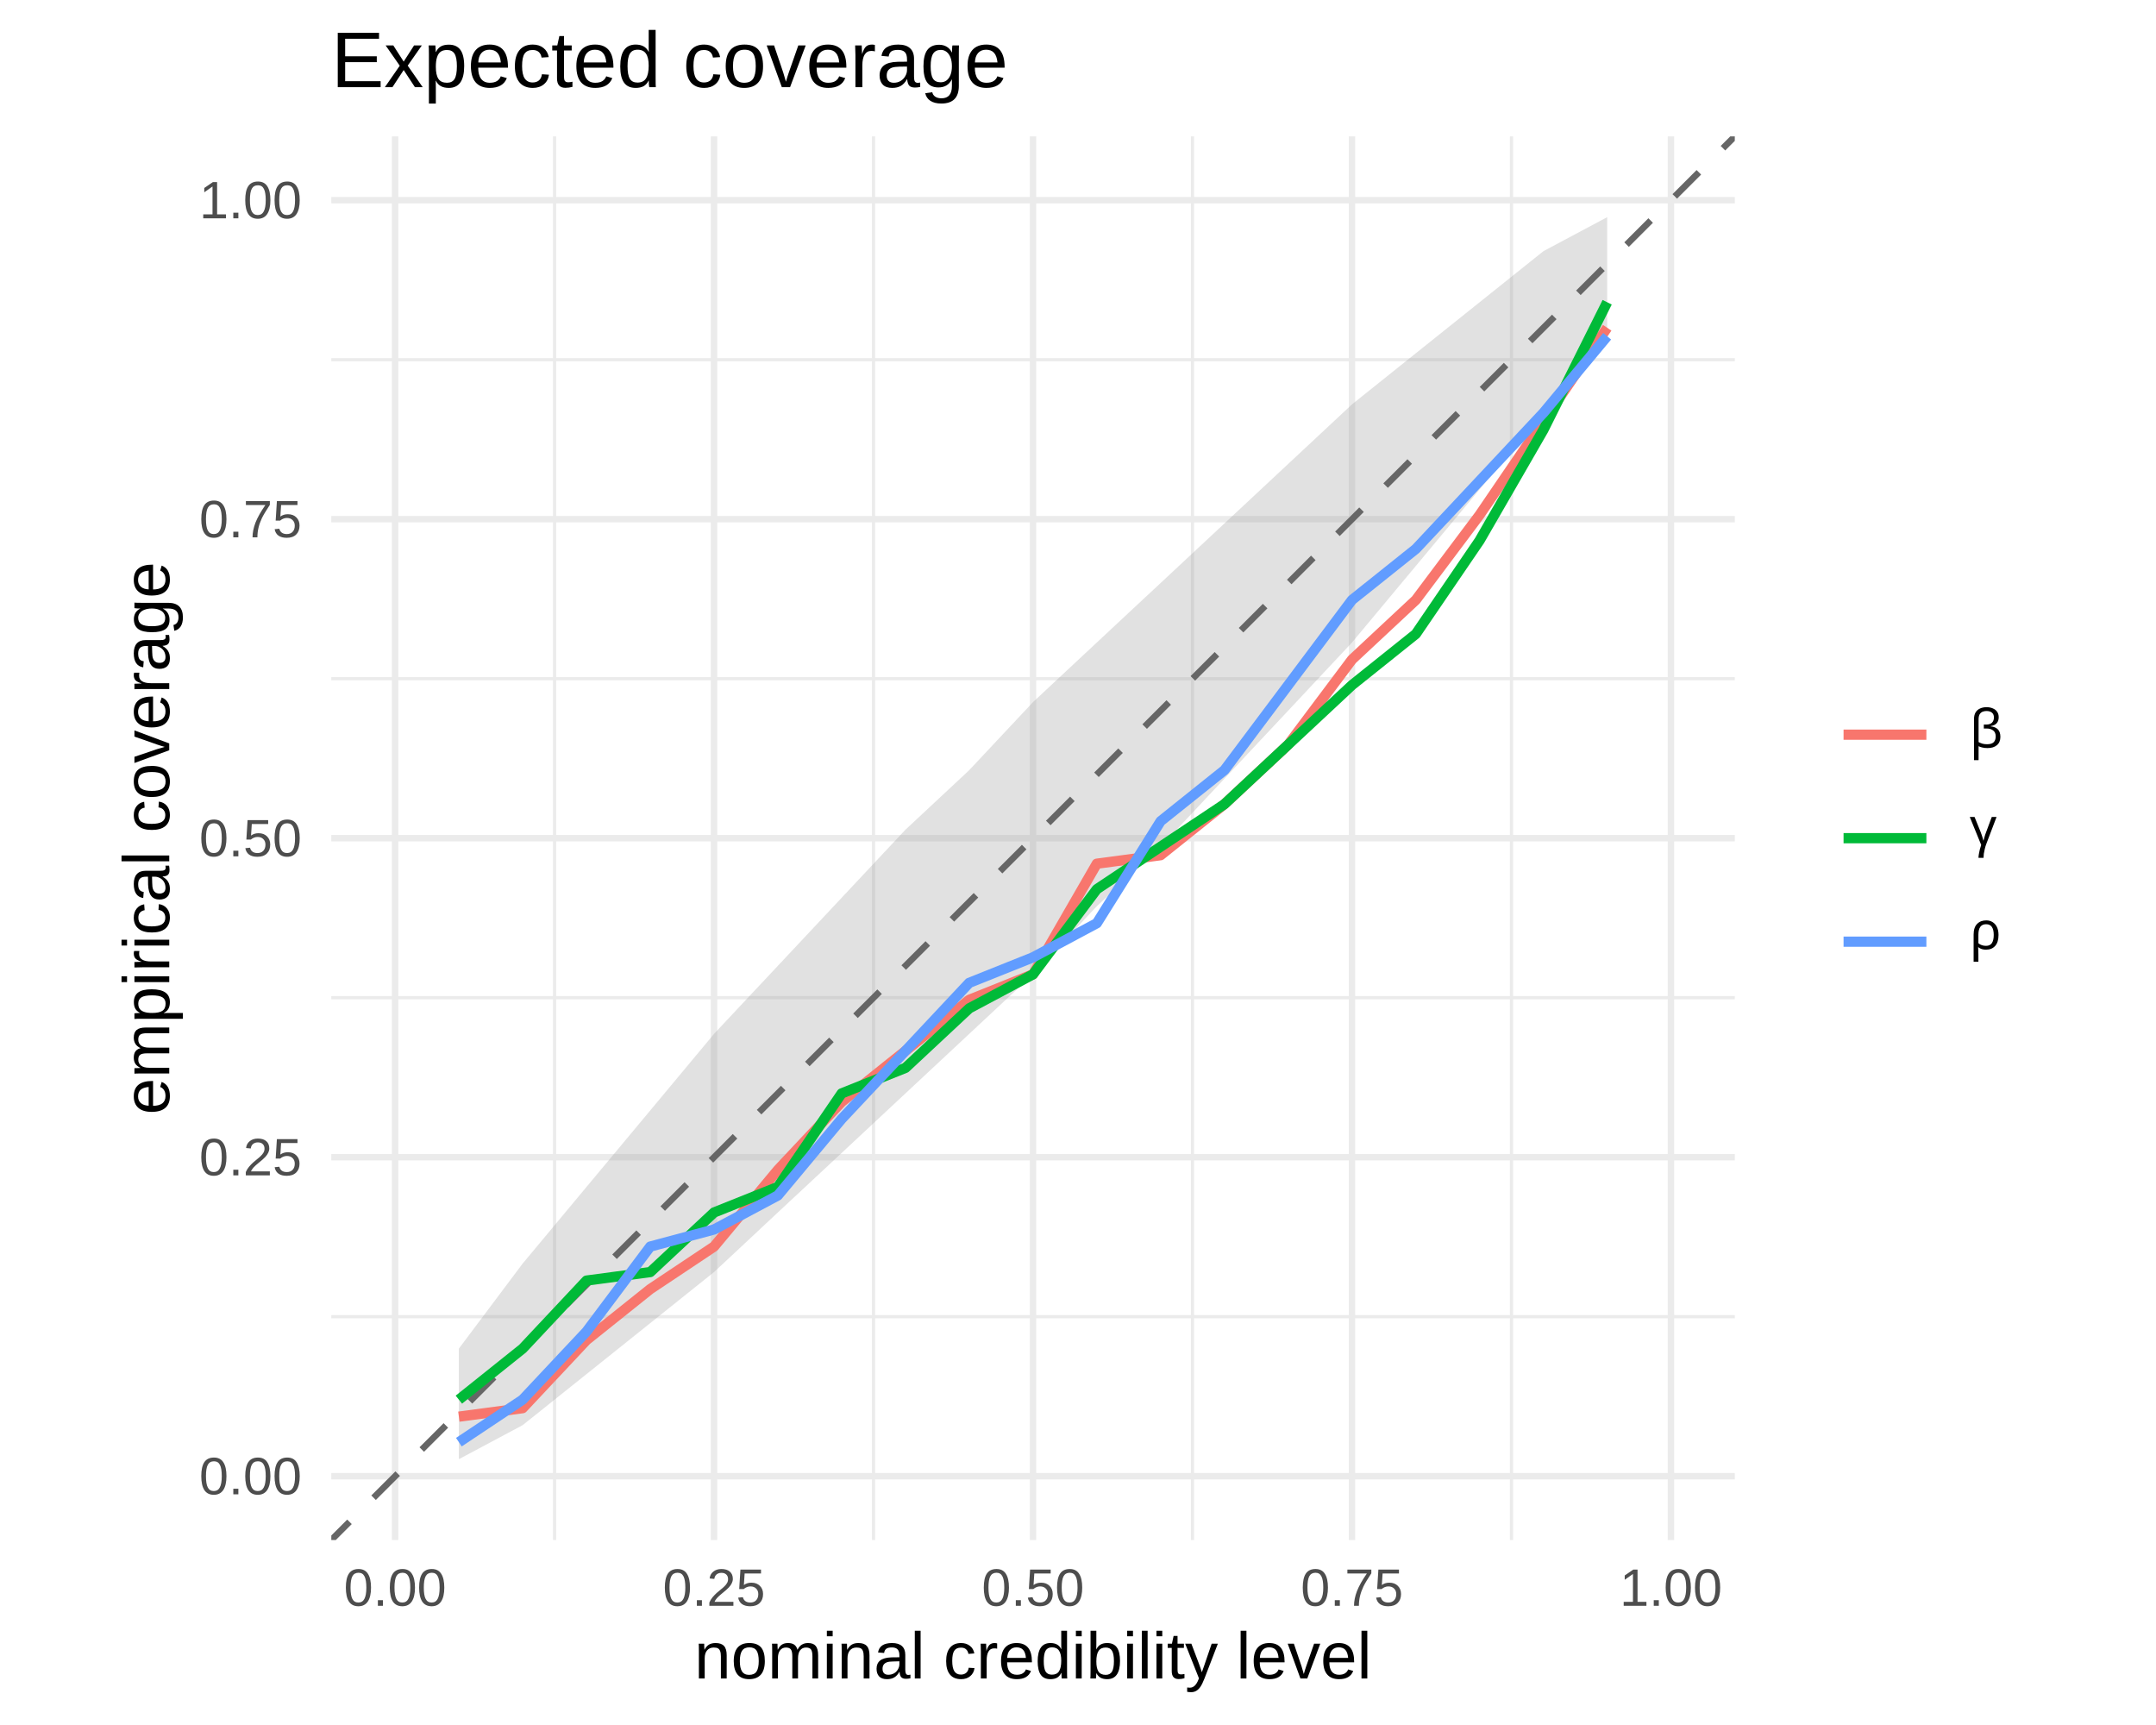
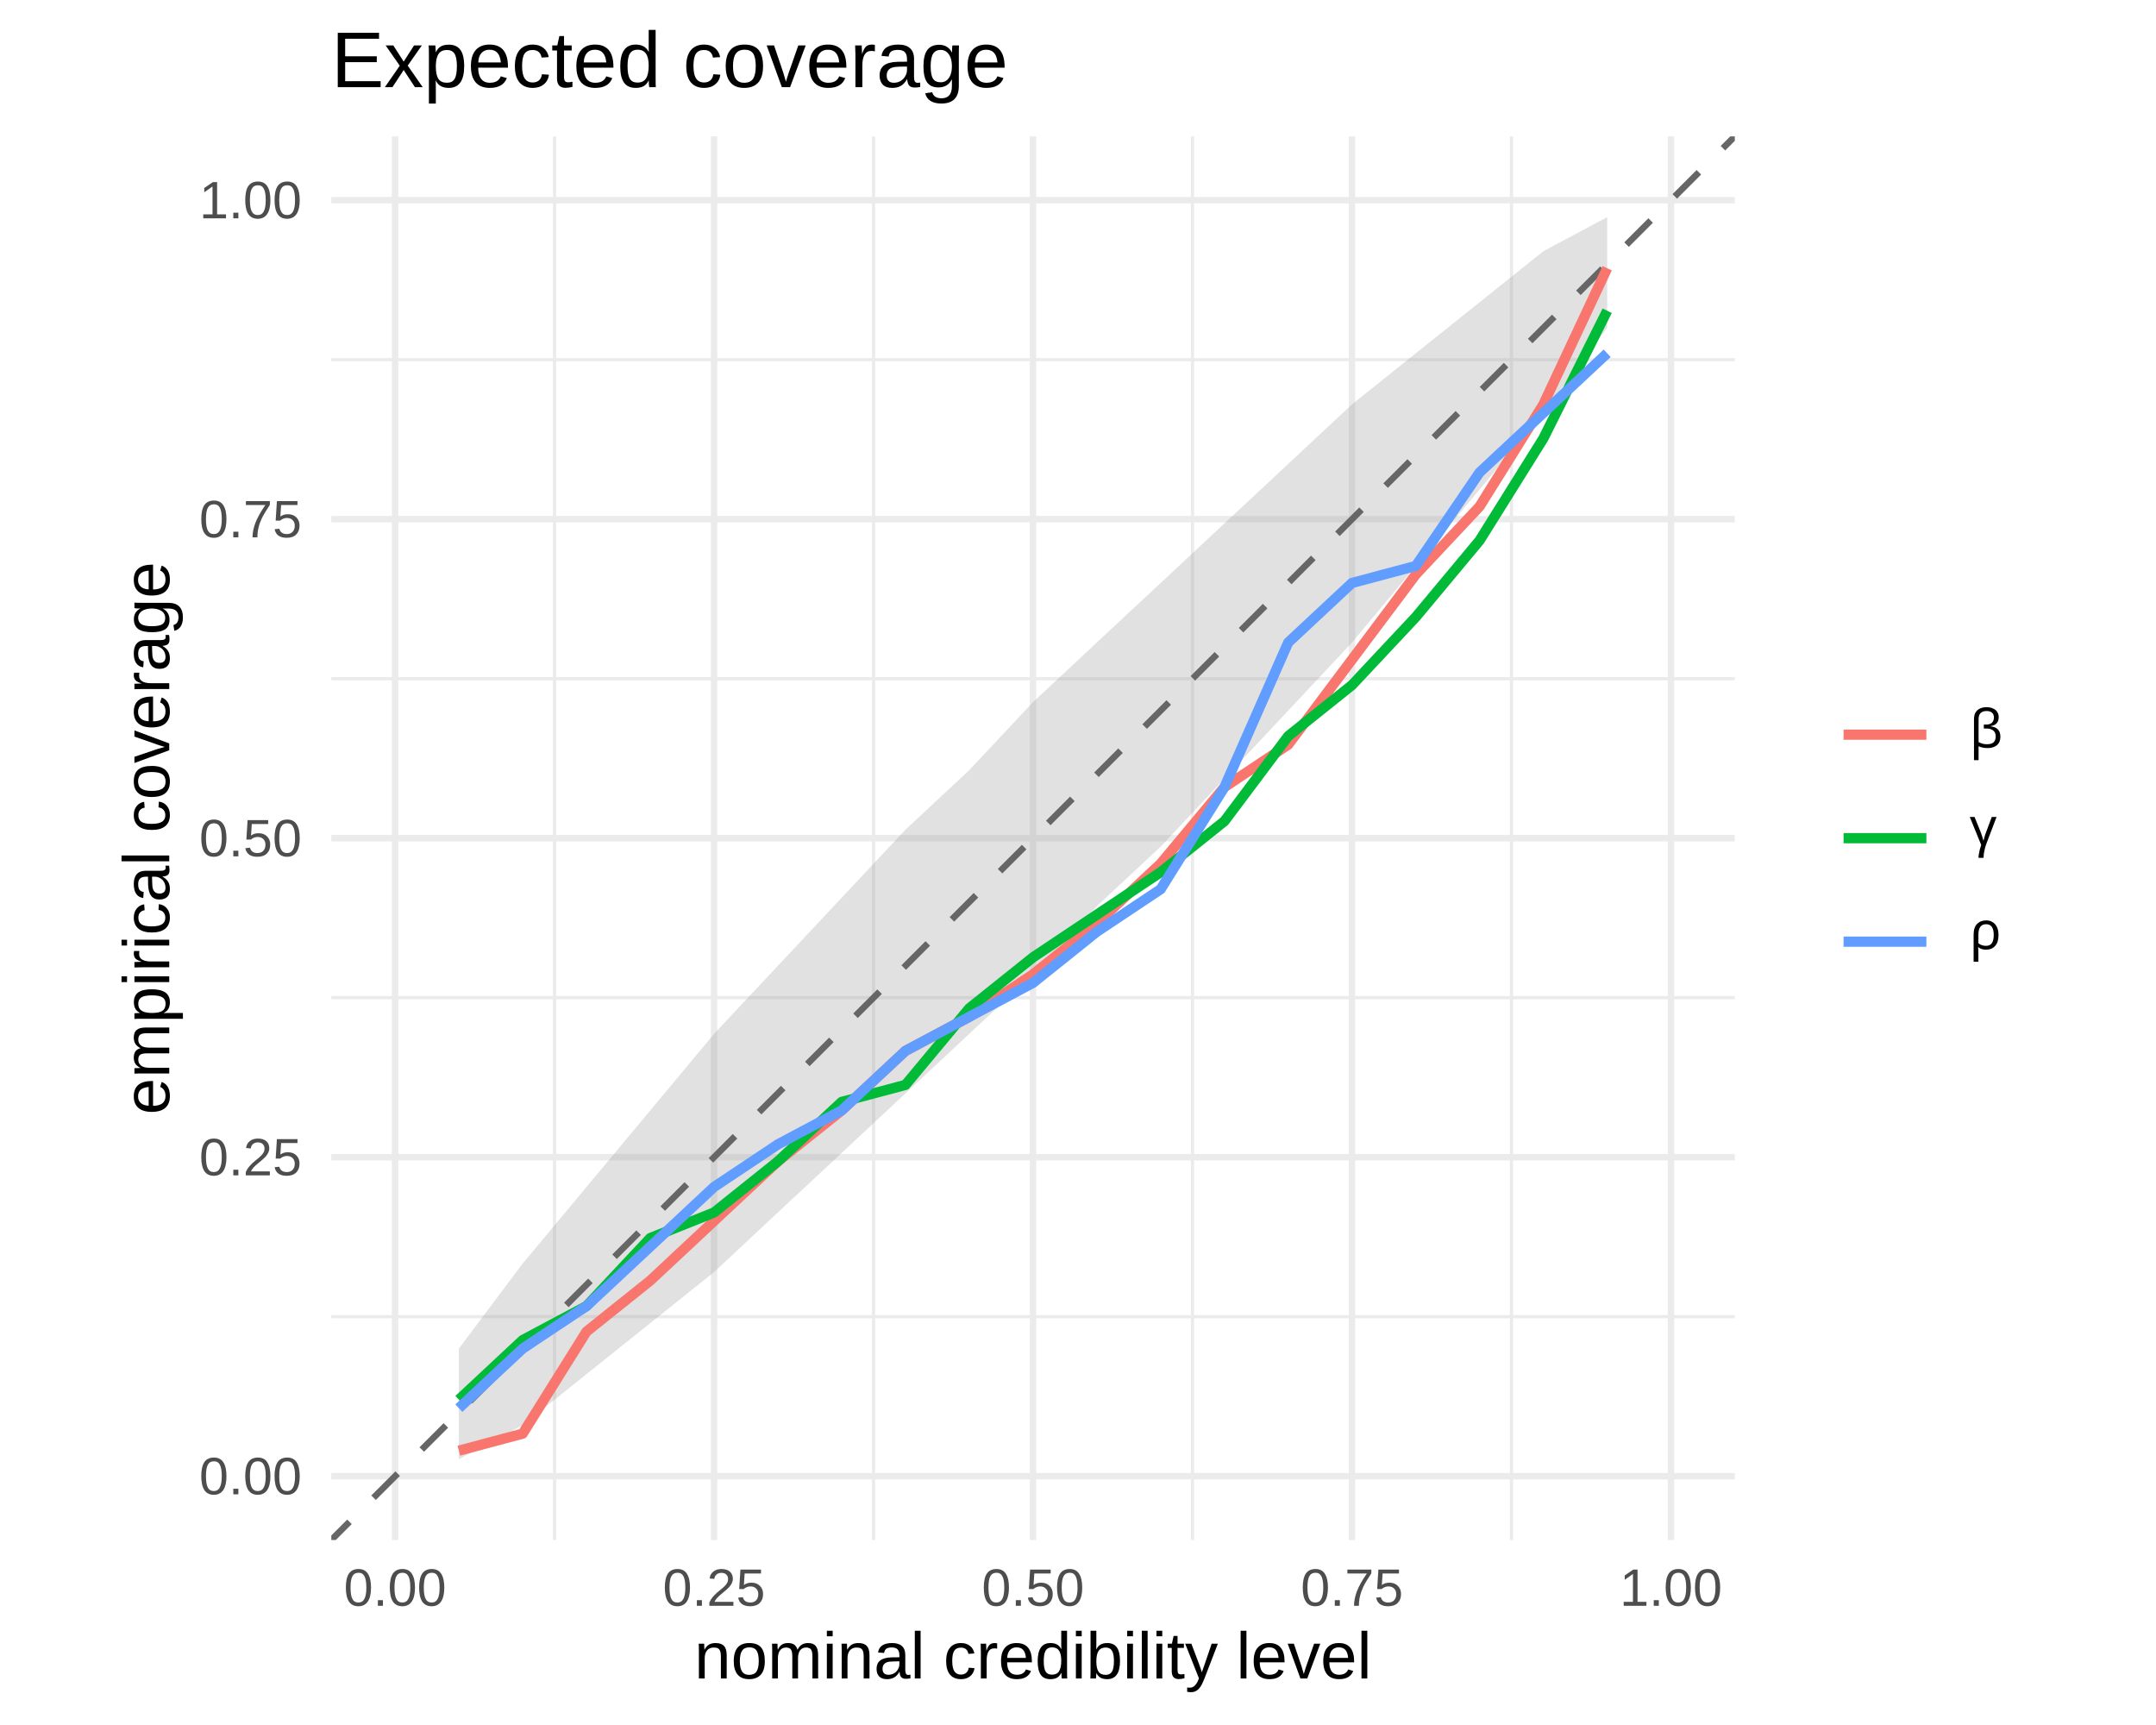
<svg xmlns="http://www.w3.org/2000/svg" width="360.00pt" height="288.00pt" viewBox="0 0 360.00 288.00">
  <g class="svglite">
    <defs>
      <style type="text/css">
    .svglite line, .svglite polyline, .svglite polygon, .svglite path, .svglite rect, .svglite circle {
      fill: none;
      stroke: #000000;
      stroke-linecap: round;
      stroke-linejoin: round;
      stroke-miterlimit: 10.00;
    }
    .svglite text {
      white-space: pre;
    }
    .svglite g.glyphgroup path {
      fill: inherit;
      stroke: none;
    }
  </style>
    </defs>
    <rect width="100%" height="100%" style="stroke: none; fill: #FFFFFF;" />
    <defs>
      <clipPath id="cpMC4wMHwzNjAuMDB8MC4wMHwyODguMDA=">
        <rect x="0.00" y="0.00" width="360.00" height="288.00" />
      </clipPath>
    </defs>
    <g clip-path="url(#cpMC4wMHwzNjAuMDB8MC4wMHwyODguMDA=)">
</g>
    <defs>
      <clipPath id="cpMTUuMjF8MzQ0Ljc5fDAuMDB8Mjg4LjAw">
        <rect x="15.21" y="0.00" width="329.58" height="288.00" />
      </clipPath>
    </defs>
    <g clip-path="url(#cpMTUuMjF8MzQ0Ljc5fDAuMDB8Mjg4LjAw)">
      <rect x="15.21" y="0.00" width="329.58" height="288.00" style="stroke-width: 1.07; stroke: none; fill: #FFFFFF;" />
    </g>
    <g clip-path="url(#cpMC4wMHwzNjAuMDB8MC4wMHwyODguMDA=)">
</g>
    <defs>
      <clipPath id="cpNTUuMzJ8Mjg5LjY3fDIyLjc3fDI1Ny4xMg==">
        <rect x="55.32" y="22.77" width="234.35" height="234.35" />
      </clipPath>
    </defs>
    <g clip-path="url(#cpNTUuMzJ8Mjg5LjY3fDIyLjc3fDI1Ny4xMg==)">
      <polyline points="55.32,219.83 289.67,219.83 " style="stroke-width: 0.53; stroke: #EBEBEB; stroke-linecap: butt;" />
      <polyline points="55.32,166.57 289.67,166.57 " style="stroke-width: 0.53; stroke: #EBEBEB; stroke-linecap: butt;" />
      <polyline points="55.32,113.31 289.67,113.31 " style="stroke-width: 0.53; stroke: #EBEBEB; stroke-linecap: butt;" />
      <polyline points="55.32,60.05 289.67,60.05 " style="stroke-width: 0.53; stroke: #EBEBEB; stroke-linecap: butt;" />
      <polyline points="92.60,257.12 92.60,22.77 " style="stroke-width: 0.53; stroke: #EBEBEB; stroke-linecap: butt;" />
      <polyline points="145.86,257.12 145.86,22.77 " style="stroke-width: 0.53; stroke: #EBEBEB; stroke-linecap: butt;" />
      <polyline points="199.12,257.12 199.12,22.77 " style="stroke-width: 0.53; stroke: #EBEBEB; stroke-linecap: butt;" />
      <polyline points="252.38,257.12 252.38,22.77 " style="stroke-width: 0.53; stroke: #EBEBEB; stroke-linecap: butt;" />
      <polyline points="55.32,246.46 289.67,246.46 " style="stroke-width: 1.07; stroke: #EBEBEB; stroke-linecap: butt;" />
      <polyline points="55.32,193.20 289.67,193.20 " style="stroke-width: 1.07; stroke: #EBEBEB; stroke-linecap: butt;" />
      <polyline points="55.32,139.94 289.67,139.94 " style="stroke-width: 1.07; stroke: #EBEBEB; stroke-linecap: butt;" />
      <polyline points="55.32,86.68 289.67,86.68 " style="stroke-width: 1.07; stroke: #EBEBEB; stroke-linecap: butt;" />
      <polyline points="55.32,33.42 289.67,33.42 " style="stroke-width: 1.07; stroke: #EBEBEB; stroke-linecap: butt;" />
      <polyline points="65.97,257.12 65.97,22.77 " style="stroke-width: 1.07; stroke: #EBEBEB; stroke-linecap: butt;" />
      <polyline points="119.23,257.12 119.23,22.77 " style="stroke-width: 1.07; stroke: #EBEBEB; stroke-linecap: butt;" />
      <polyline points="172.49,257.12 172.49,22.77 " style="stroke-width: 1.07; stroke: #EBEBEB; stroke-linecap: butt;" />
      <polyline points="225.75,257.12 225.75,22.77 " style="stroke-width: 1.07; stroke: #EBEBEB; stroke-linecap: butt;" />
      <polyline points="279.01,257.12 279.01,22.77 " style="stroke-width: 1.07; stroke: #EBEBEB; stroke-linecap: butt;" />
      <polygon points="76.62,225.16 87.27,210.96 97.93,198.17 108.58,185.39 119.23,172.61 129.88,161.25 140.54,149.88 151.19,138.52 161.84,128.58 172.49,117.22 183.14,107.27 193.80,97.33 204.45,87.39 215.10,77.45 225.75,67.51 236.41,58.98 247.06,50.46 257.71,41.94 268.36,36.26 268.36,54.72 257.71,68.93 247.06,81.71 236.41,94.49 225.75,107.27 215.10,118.64 204.45,130.00 193.80,141.36 183.14,151.30 172.49,162.67 161.84,172.61 151.19,182.55 140.54,192.49 129.88,202.43 119.23,212.38 108.58,220.90 97.93,229.42 87.27,237.94 76.62,243.62 " style="stroke-width: 0.00; stroke: none; stroke-linecap: butt; fill: #999999; fill-opacity: 0.30;" />
      <polyline points="76.62,225.16 87.27,210.96 97.93,198.17 108.58,185.39 119.23,172.61 129.88,161.25 140.54,149.88 151.19,138.52 161.84,128.58 172.49,117.22 183.14,107.27 193.80,97.33 204.45,87.39 215.10,77.45 225.75,67.51 236.41,58.98 247.06,50.46 257.71,41.94 268.36,36.26 " style="stroke-width: 1.07; stroke: none; stroke-linecap: butt;" />
      <polyline points="268.36,54.72 257.71,68.93 247.06,81.71 236.41,94.49 225.75,107.27 215.10,118.64 204.45,130.00 193.80,141.36 183.14,151.30 172.49,162.67 161.84,172.61 151.19,182.55 140.54,192.49 129.88,202.43 119.23,212.38 108.58,220.90 97.93,229.42 87.27,237.94 76.62,243.62 " style="stroke-width: 1.07; stroke: none; stroke-linecap: butt;" />
      <line x1="-179.03" y1="491.46" x2="524.02" y2="-211.58" style="stroke-width: 1.07; stroke: #666666; stroke-dasharray: 5.69,5.69; stroke-linecap: butt;" />
-       <polyline points="76.62,236.52 87.27,235.10 97.93,223.74 108.58,215.22 119.23,208.12 129.88,195.33 140.54,183.97 151.19,175.45 161.84,166.93 172.49,162.67 183.14,144.20 193.80,142.78 204.45,134.26 215.10,124.32 225.75,110.12 236.41,100.17 247.06,85.97 257.71,70.35 268.36,54.72 " style="stroke-width: 1.71; stroke: #F8766D; stroke-linecap: butt;" />
-       <polyline points="76.62,233.68 87.27,225.16 97.93,213.80 108.58,212.38 119.23,202.43 129.88,198.17 140.54,182.55 151.19,178.29 161.84,168.35 172.49,162.67 183.14,148.46 193.80,141.36 204.45,134.26 215.10,124.32 225.75,114.38 236.41,105.85 247.06,90.23 257.71,71.77 268.36,50.46 " style="stroke-width: 1.71; stroke: #00BA38; stroke-linecap: butt;" />
-       <polyline points="76.62,240.78 87.27,233.68 97.93,222.32 108.58,208.12 119.23,205.27 129.88,199.59 140.54,186.81 151.19,175.45 161.84,164.09 172.49,159.83 183.14,154.14 193.80,137.10 204.45,128.58 215.10,114.38 225.75,100.17 236.41,91.65 247.06,80.29 257.71,68.93 268.36,56.14 " style="stroke-width: 1.71; stroke: #619CFF; stroke-linecap: butt;" />
+       <polyline points="76.62,242.20 87.27,239.36 97.93,222.32 108.58,213.80 119.23,203.85 129.88,193.91 140.54,185.39 151.19,175.45 161.84,169.77 172.49,162.67 183.14,154.14 193.80,144.20 204.45,131.42 215.10,124.32 225.75,110.12 236.41,95.91 247.06,84.55 257.71,67.51 268.36,44.78 " style="stroke-width: 1.71; stroke: #F8766D; stroke-linecap: butt;" />
+       <polyline points="76.62,233.68 87.27,223.74 97.93,218.06 108.58,206.70 119.23,202.43 129.88,193.91 140.54,183.97 151.19,181.13 161.84,168.35 172.49,159.83 183.14,152.72 193.80,145.62 204.45,137.10 215.10,122.90 225.75,114.38 236.41,103.01 247.06,90.23 257.71,73.19 268.36,51.88 " style="stroke-width: 1.71; stroke: #00BA38; stroke-linecap: butt;" />
+       <polyline points="76.62,235.10 87.27,225.16 97.93,218.06 108.58,208.12 119.23,198.17 129.88,191.07 140.54,185.39 151.19,175.45 161.84,169.77 172.49,164.09 183.14,155.56 193.80,148.46 204.45,131.42 215.10,107.27 225.75,97.33 236.41,94.49 247.06,78.87 257.71,68.93 268.36,58.98 " style="stroke-width: 1.71; stroke: #619CFF; stroke-linecap: butt;" />
    </g>
    <g clip-path="url(#cpMC4wMHwzNjAuMDB8MC4wMHwyODguMDA=)">
      <text x="50.39" y="249.49" text-anchor="end" style="font-size: 8.80px;fill: #4D4D4D; font-family: &quot;Liberation Sans&quot;;" textLength="17.11px" lengthAdjust="spacingAndGlyphs">0.00</text>
      <text x="50.39" y="196.23" text-anchor="end" style="font-size: 8.80px;fill: #4D4D4D; font-family: &quot;Liberation Sans&quot;;" textLength="17.11px" lengthAdjust="spacingAndGlyphs">0.25</text>
      <text x="50.39" y="142.97" text-anchor="end" style="font-size: 8.80px;fill: #4D4D4D; font-family: &quot;Liberation Sans&quot;;" textLength="17.11px" lengthAdjust="spacingAndGlyphs">0.50</text>
      <text x="50.39" y="89.71" text-anchor="end" style="font-size: 8.80px;fill: #4D4D4D; font-family: &quot;Liberation Sans&quot;;" textLength="17.11px" lengthAdjust="spacingAndGlyphs">0.75</text>
      <text x="50.39" y="36.45" text-anchor="end" style="font-size: 8.80px;fill: #4D4D4D; font-family: &quot;Liberation Sans&quot;;" textLength="17.11px" lengthAdjust="spacingAndGlyphs">1.00</text>
      <text x="65.97" y="268.10" text-anchor="middle" style="font-size: 8.80px;fill: #4D4D4D; font-family: &quot;Liberation Sans&quot;;" textLength="17.11px" lengthAdjust="spacingAndGlyphs">0.00</text>
      <text x="119.23" y="268.10" text-anchor="middle" style="font-size: 8.80px;fill: #4D4D4D; font-family: &quot;Liberation Sans&quot;;" textLength="17.11px" lengthAdjust="spacingAndGlyphs">0.25</text>
      <text x="172.49" y="268.10" text-anchor="middle" style="font-size: 8.80px;fill: #4D4D4D; font-family: &quot;Liberation Sans&quot;;" textLength="17.11px" lengthAdjust="spacingAndGlyphs">0.50</text>
      <text x="225.75" y="268.10" text-anchor="middle" style="font-size: 8.80px;fill: #4D4D4D; font-family: &quot;Liberation Sans&quot;;" textLength="17.11px" lengthAdjust="spacingAndGlyphs">0.75</text>
      <text x="279.01" y="268.10" text-anchor="middle" style="font-size: 8.80px;fill: #4D4D4D; font-family: &quot;Liberation Sans&quot;;" textLength="17.11px" lengthAdjust="spacingAndGlyphs">1.00</text>
      <text x="172.49" y="280.24" text-anchor="middle" style="font-size: 11.00px; font-family: &quot;Liberation Sans&quot;;" textLength="113.12px" lengthAdjust="spacingAndGlyphs">nominal credibility level</text>
      <text transform="translate(28.26,139.94) rotate(-90)" text-anchor="middle" style="font-size: 11.00px; font-family: &quot;Liberation Sans&quot;;" textLength="92.34px" lengthAdjust="spacingAndGlyphs">empirical coverage</text>
      <line x1="307.83" y1="122.66" x2="321.66" y2="122.66" style="stroke-width: 1.71; stroke: #F8766D; stroke-linecap: butt;" />
      <line x1="307.83" y1="139.94" x2="321.66" y2="139.94" style="stroke-width: 1.71; stroke: #00BA38; stroke-linecap: butt;" />
      <line x1="307.83" y1="157.22" x2="321.66" y2="157.22" style="stroke-width: 1.71; stroke: #619CFF; stroke-linecap: butt;" />
      <text x="328.86" y="124.80" style="font-size: 8.80px; font-family: &quot;OpenSymbol&quot;;" textLength="4.83px" lengthAdjust="spacingAndGlyphs">β</text>
      <text x="328.86" y="141.12" style="font-size: 8.80px; font-family: &quot;OpenSymbol&quot;;" textLength="4.97px" lengthAdjust="spacingAndGlyphs">γ</text>
      <text x="328.86" y="158.46" style="font-size: 8.80px; font-family: &quot;OpenSymbol&quot;;" textLength="4.83px" lengthAdjust="spacingAndGlyphs">ρ</text>
      <text x="55.32" y="14.55" style="font-size: 13.20px; font-family: &quot;Liberation Sans&quot;;" textLength="112.83px" lengthAdjust="spacingAndGlyphs">Expected coverage</text>
    </g>
  </g>
</svg>
